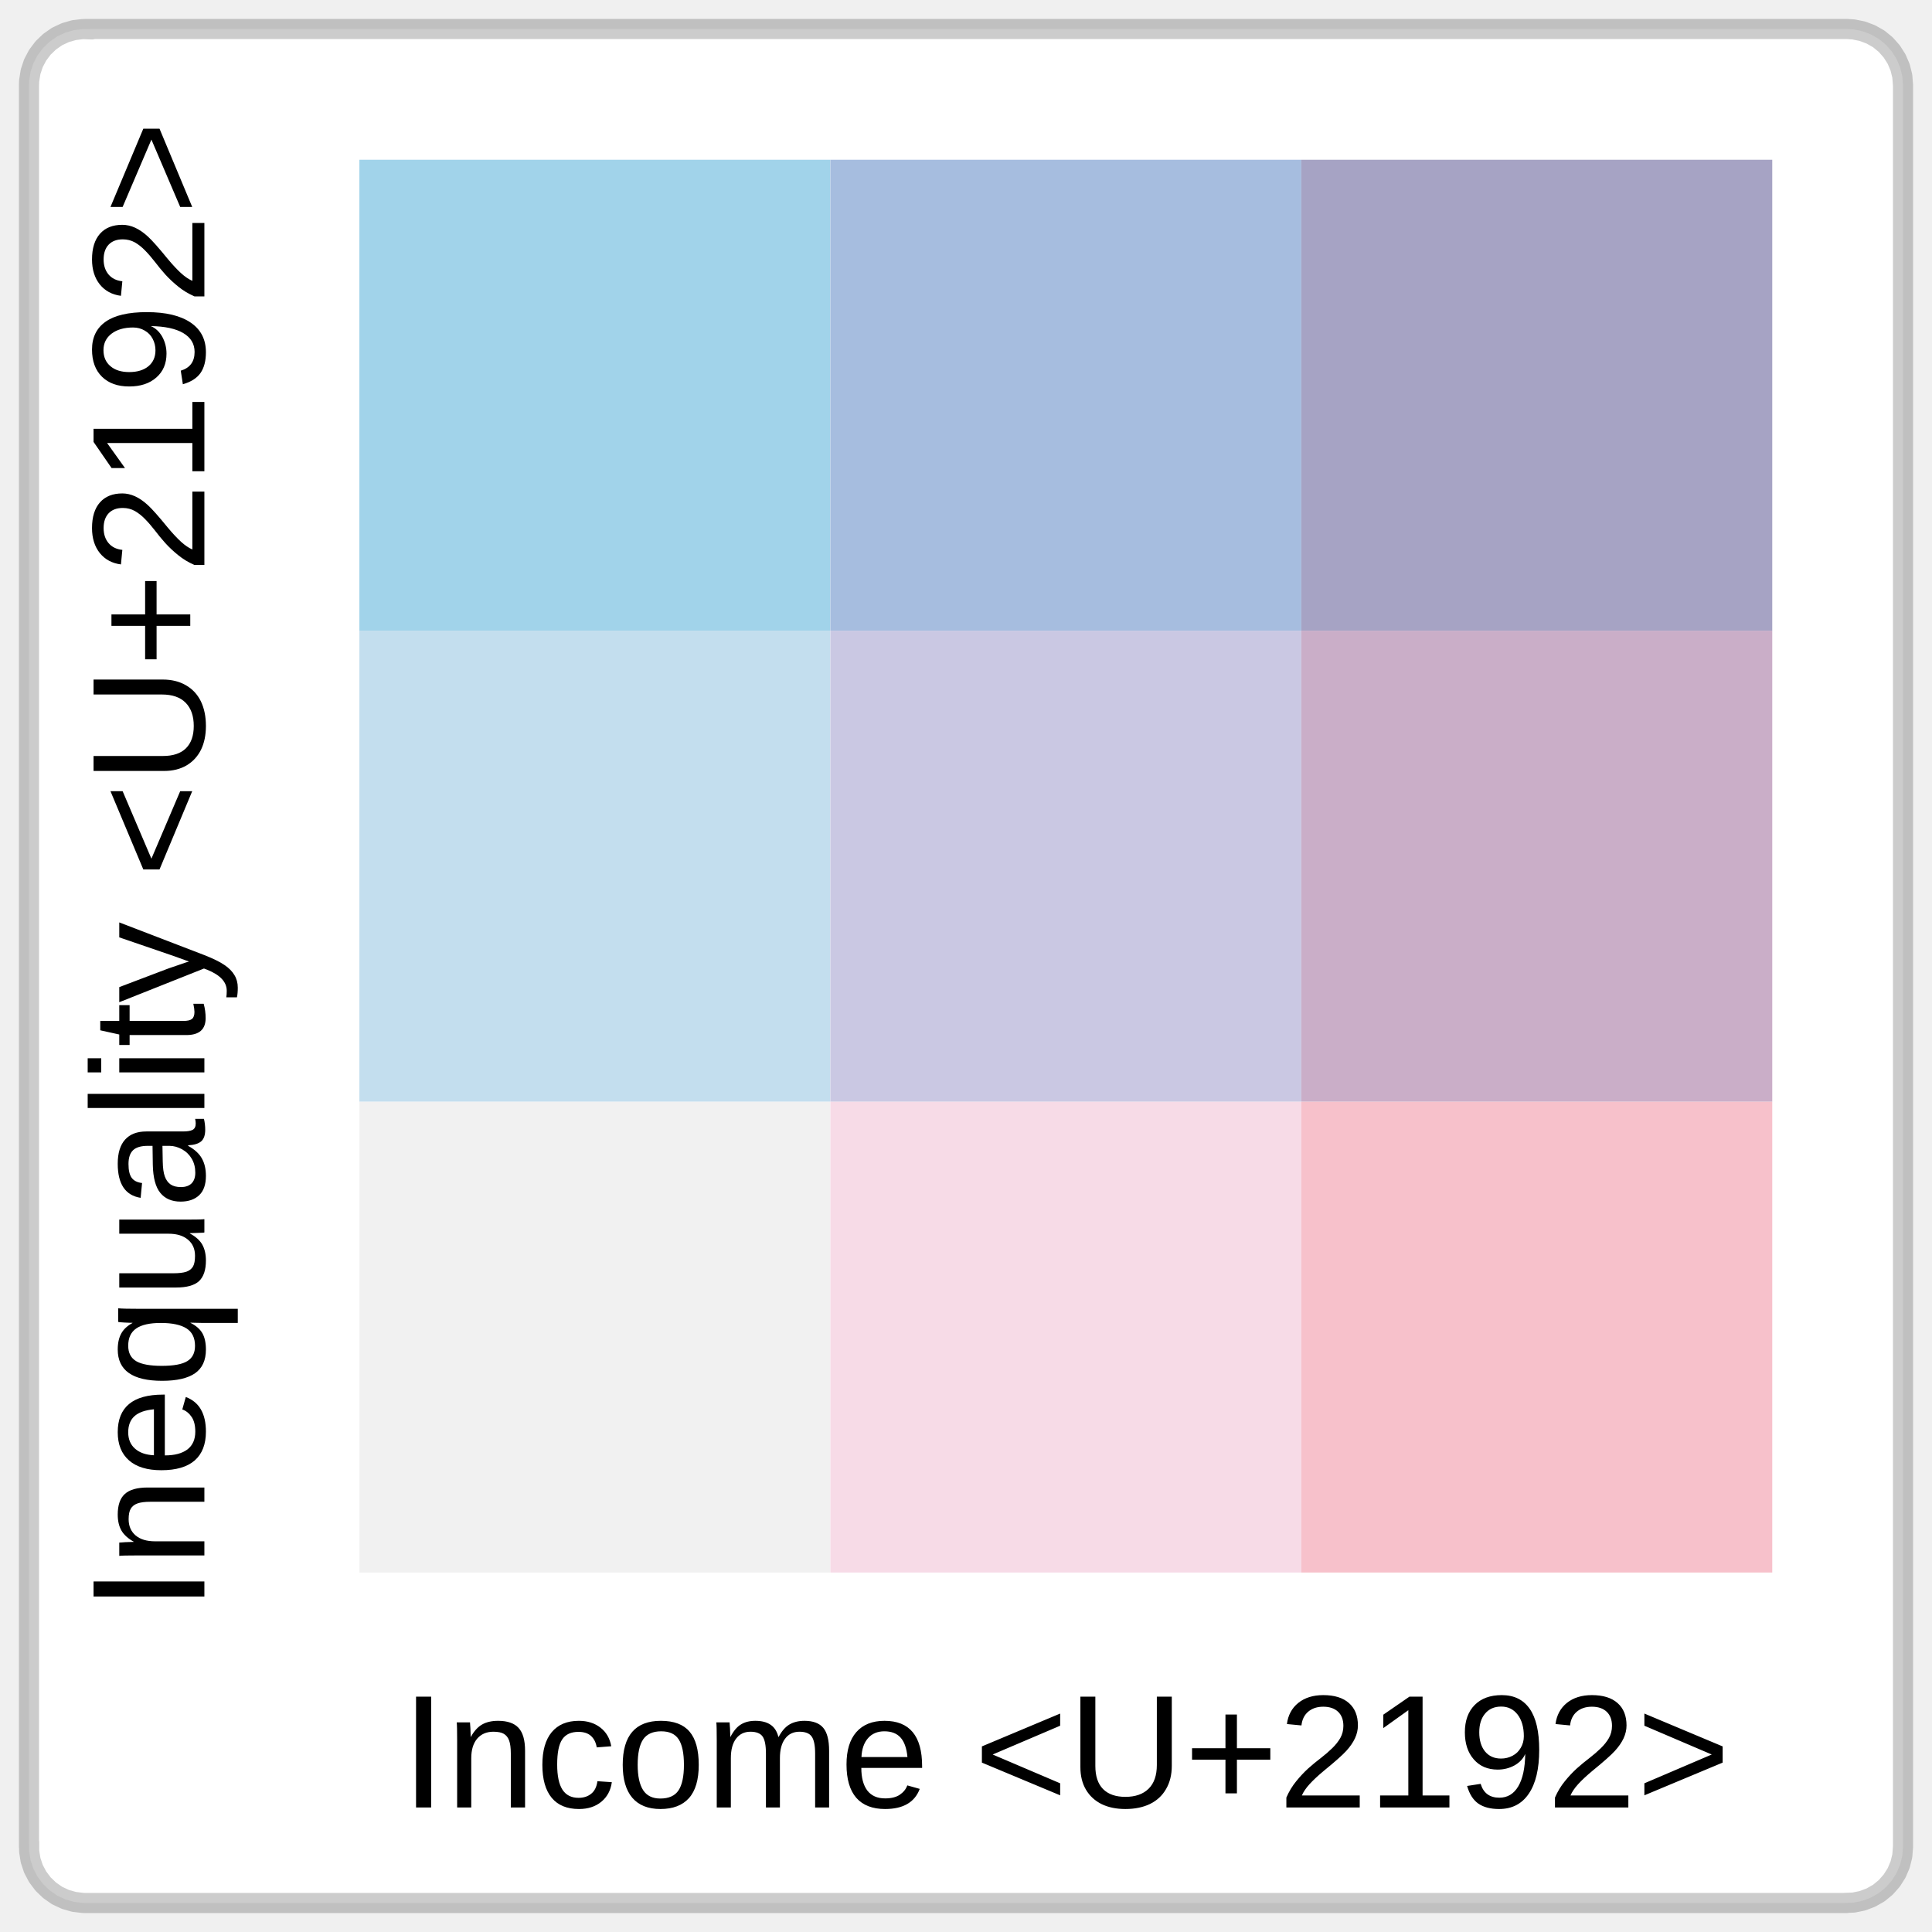
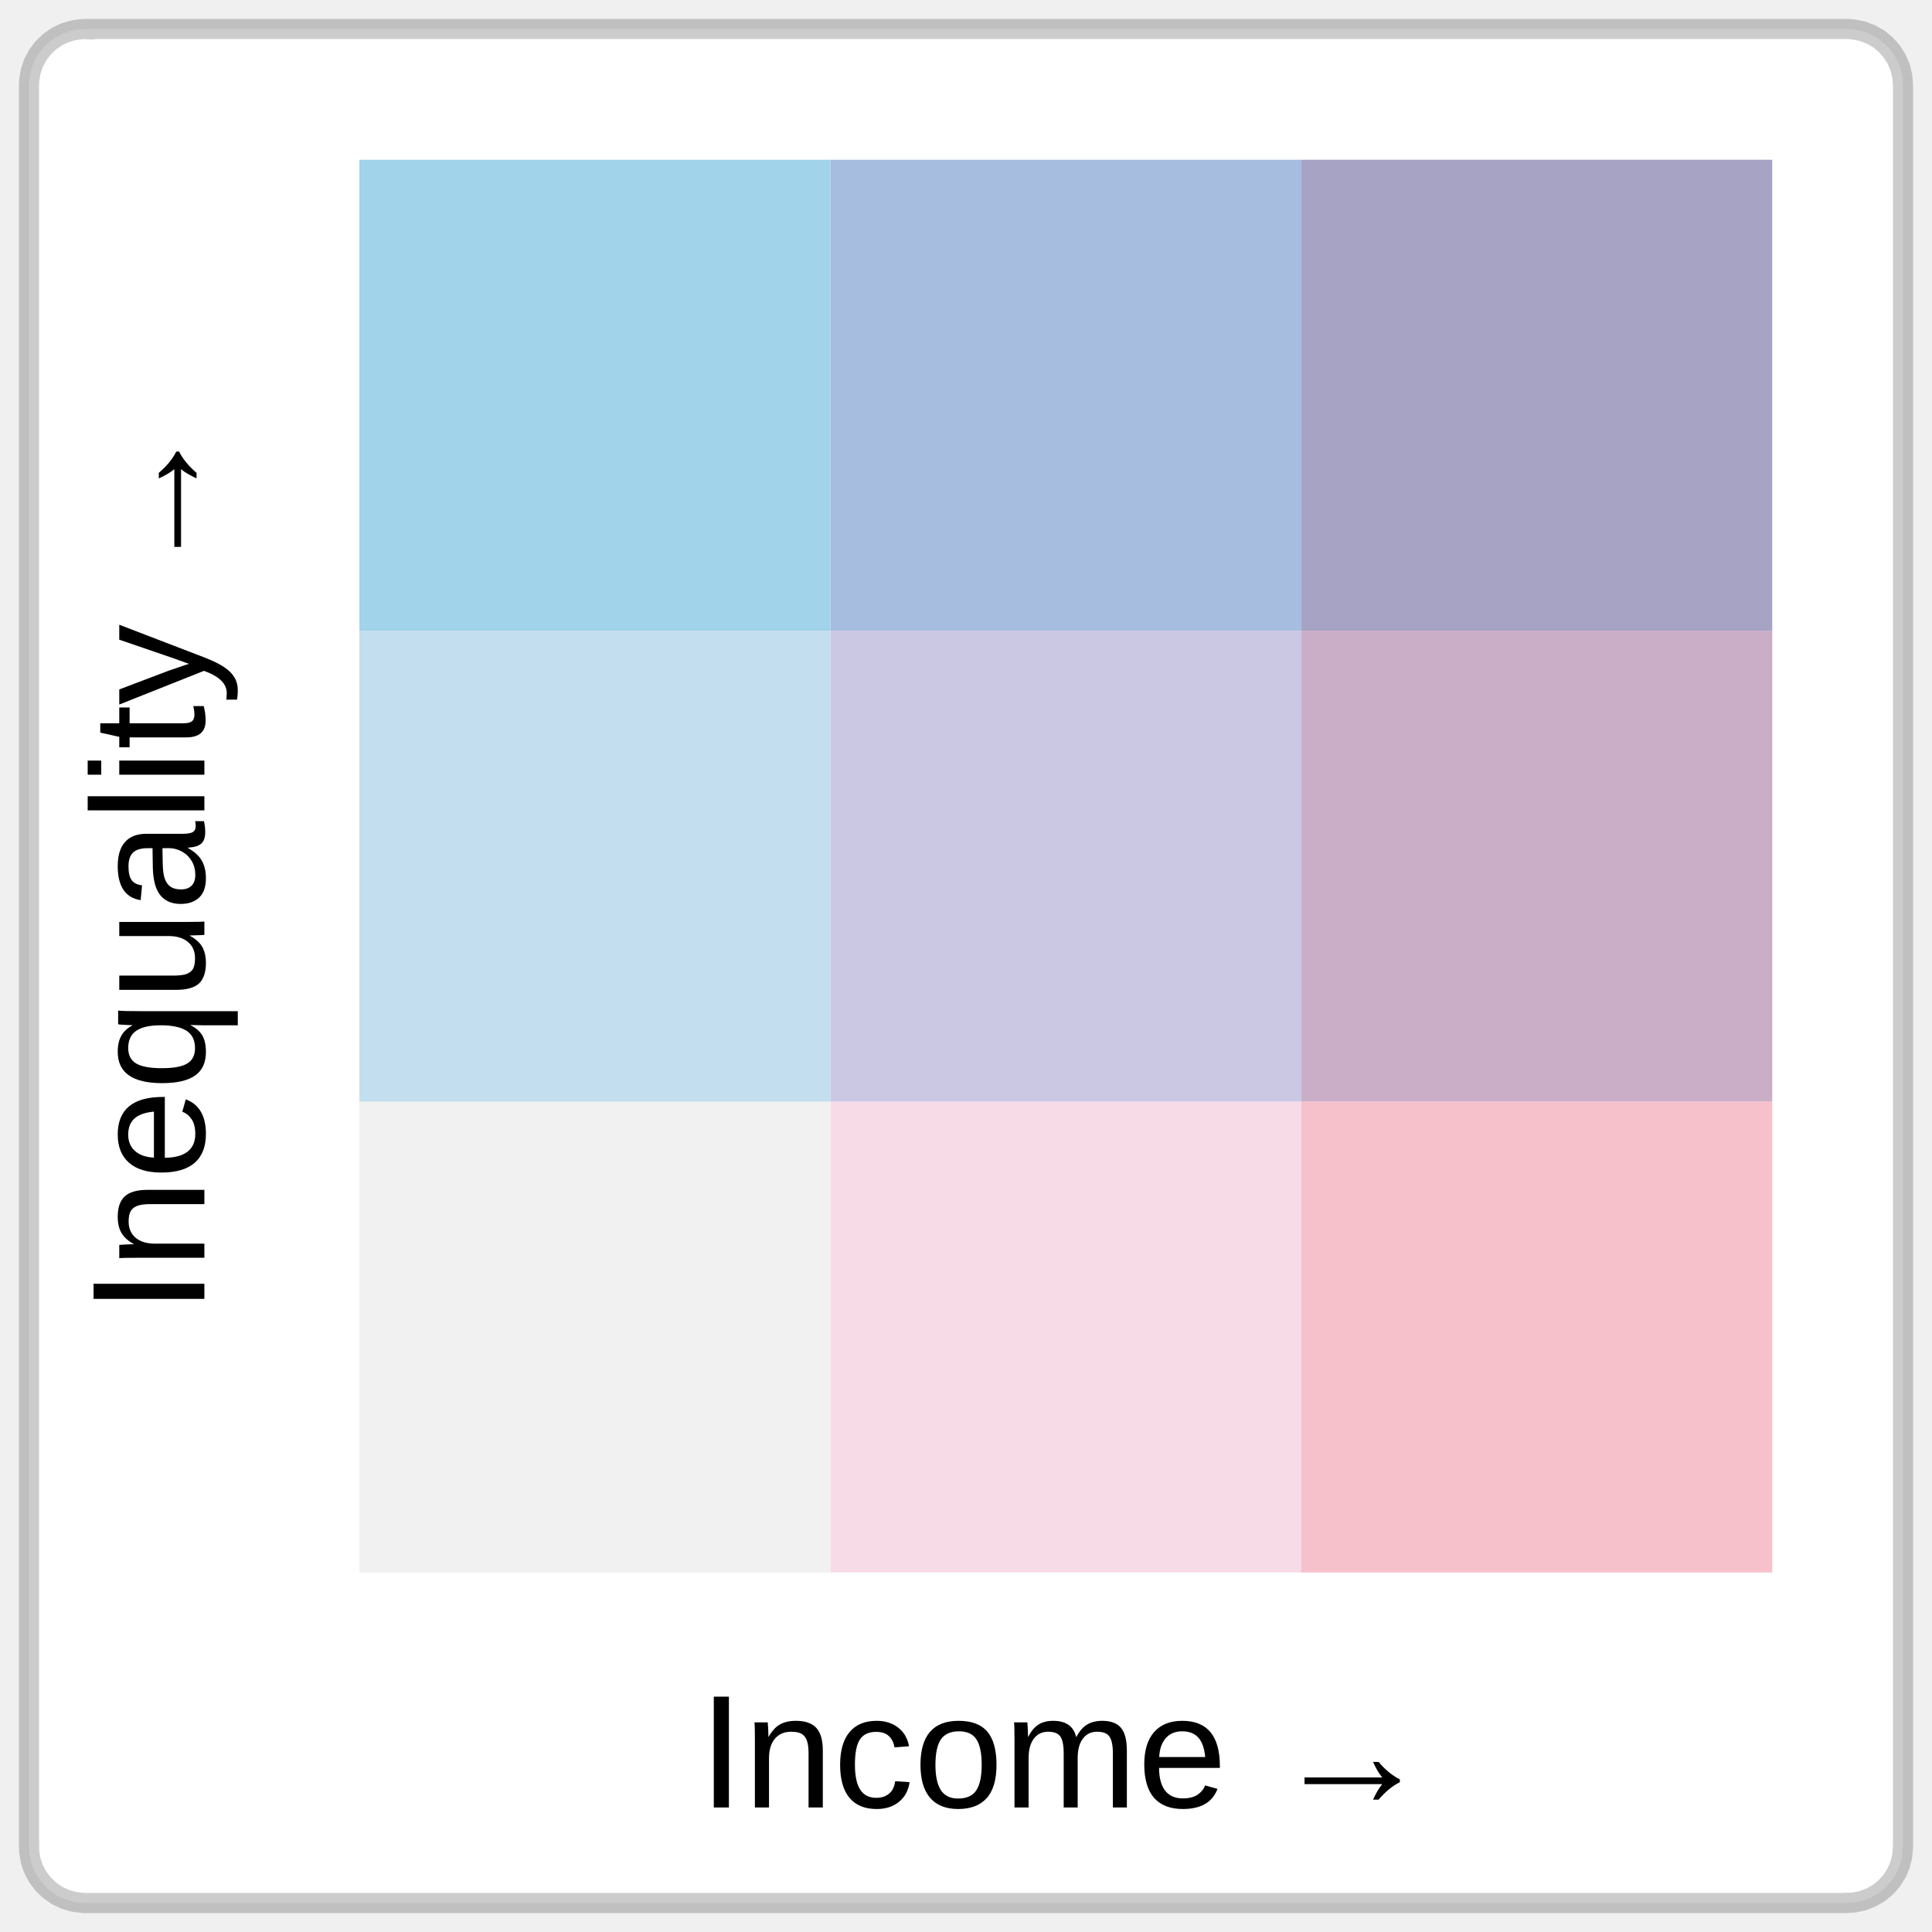
<svg xmlns="http://www.w3.org/2000/svg" viewBox="0 0 216.00 216.00">
  <defs>
    <style type="text/css">
    line, polyline, polygon, path, rect, circle {
      fill: none;
      stroke: #000000;
      stroke-linecap: round;
      stroke-linejoin: round;
      stroke-miterlimit: 10.00;
    }
  </style>
  </defs>
  <rect width="100%" height="100%" style="stroke: none; fill: none;" />
  <polygon points="9.53,212.76 206.47,212.76 206.22,212.75 207.23,212.71 208.22,212.51 209.17,212.15 210.05,211.65 210.83,211.01 211.50,210.25 212.04,209.40 212.44,208.46 212.68,207.48 212.76,206.47 212.76,206.47 212.76,9.53 212.76,9.53 212.68,8.52 212.44,7.54 212.04,6.60 211.50,5.75 210.83,4.99 210.05,4.35 209.17,3.85 208.22,3.49 207.23,3.29 206.47,3.24 9.53,3.24 10.28,3.29 9.27,3.25 8.27,3.37 7.30,3.65 6.38,4.08 5.55,4.66 4.82,5.36 4.21,6.17 3.74,7.06 3.42,8.02 3.26,9.02 3.24,9.53 3.24,206.47 3.26,205.97 3.26,206.98 3.42,207.98 3.74,208.94 4.21,209.83 4.82,210.64 5.55,211.34 6.38,211.92 7.30,212.35 8.27,212.63 9.27,212.75 " style="stroke-width: 2.25; stroke: #000000; stroke-opacity: 0.20; fill: #FFFFFF;" />
  <rect x="0.00" y="0.00" width="216.00" height="216.00" style="stroke-width: 1.07; stroke: none;" />
  <defs>
    <clipPath id="cpMzIuMjl8MjA2LjA0fDE4My43MXw5Ljk2">
      <rect x="32.29" y="9.96" width="173.75" height="173.75" />
    </clipPath>
  </defs>
  <rect x="40.18" y="123.16" width="52.65" height="52.65" style="stroke-width: 0.21; stroke: none; stroke-linecap: square; stroke-linejoin: miter; fill: #F1F1F1;" clip-path="url(#cpMzIuMjl8MjA2LjA0fDE4My43MXw5Ljk2)" />
  <rect x="40.18" y="70.51" width="52.65" height="52.65" style="stroke-width: 0.21; stroke: none; stroke-linecap: square; stroke-linejoin: miter; fill: #C3DEEE;" clip-path="url(#cpMzIuMjl8MjA2LjA0fDE4My43MXw5Ljk2)" />
  <rect x="40.18" y="17.86" width="52.65" height="52.65" style="stroke-width: 0.21; stroke: none; stroke-linecap: square; stroke-linejoin: miter; fill: #A1D3EA;" clip-path="url(#cpMzIuMjl8MjA2LjA0fDE4My43MXw5Ljk2)" />
  <rect x="92.84" y="123.16" width="52.65" height="52.65" style="stroke-width: 0.21; stroke: none; stroke-linecap: square; stroke-linejoin: miter; fill: #F7DBE7;" clip-path="url(#cpMzIuMjl8MjA2LjA0fDE4My43MXw5Ljk2)" />
  <rect x="92.84" y="70.51" width="52.65" height="52.65" style="stroke-width: 0.21; stroke: none; stroke-linecap: square; stroke-linejoin: miter; fill: #CAC8E3;" clip-path="url(#cpMzIuMjl8MjA2LjA0fDE4My43MXw5Ljk2)" />
  <rect x="92.84" y="17.86" width="52.65" height="52.65" style="stroke-width: 0.21; stroke: none; stroke-linecap: square; stroke-linejoin: miter; fill: #A6BDDF;" clip-path="url(#cpMzIuMjl8MjA2LjA0fDE4My43MXw5Ljk2)" />
  <rect x="145.49" y="123.16" width="52.65" height="52.65" style="stroke-width: 0.21; stroke: none; stroke-linecap: square; stroke-linejoin: miter; fill: #F7C1CB;" clip-path="url(#cpMzIuMjl8MjA2LjA0fDE4My43MXw5Ljk2)" />
  <rect x="145.49" y="70.51" width="52.65" height="52.65" style="stroke-width: 0.21; stroke: none; stroke-linecap: square; stroke-linejoin: miter; fill: #CAAEC8;" clip-path="url(#cpMzIuMjl8MjA2LjA0fDE4My43MXw5Ljk2)" />
  <rect x="145.49" y="17.86" width="52.65" height="52.65" style="stroke-width: 0.21; stroke: none; stroke-linecap: square; stroke-linejoin: miter; fill: #A6A3C4;" clip-path="url(#cpMzIuMjl8MjA2LjA0fDE4My43MXw5Ljk2)" />
  <defs>
    <clipPath id="cpMC4wMHwyMTYuMDB8MjE2LjAwfDAuMDA=">
      <rect x="0.00" y="0.00" width="216.00" height="216.00" />
    </clipPath>
  </defs>
  <g clip-path="url(#cpMC4wMHwyMTYuMDB8MjE2LjAwfDAuMDA=)">
-     <text x="44.86" y="202.08" style="font-size: 18.00px; font-family: Arial;" textLength="148.61px" lengthAdjust="spacingAndGlyphs">Income &lt;U+2192&gt;</text>
+     <text x="78.15" y="202.08" style="font-size: 18.00px; font-family: Arial;" textLength="82.03px" lengthAdjust="spacingAndGlyphs">Income →</text>
  </g>
  <g clip-path="url(#cpMC4wMHwyMTYuMDB8MjE2LjAwfDAuMDA=)">
-     <text transform="translate(22.85,180.15) rotate(-90)" style="font-size: 18.00px; font-family: Arial;" textLength="166.63px" lengthAdjust="spacingAndGlyphs">Inequality &lt;U+2192&gt;</text>
+     <text transform="translate(22.85,146.87) rotate(-90)" style="font-size: 18.00px; font-family: Arial;" textLength="100.05px" lengthAdjust="spacingAndGlyphs">Inequality →</text>
  </g>
</svg>
